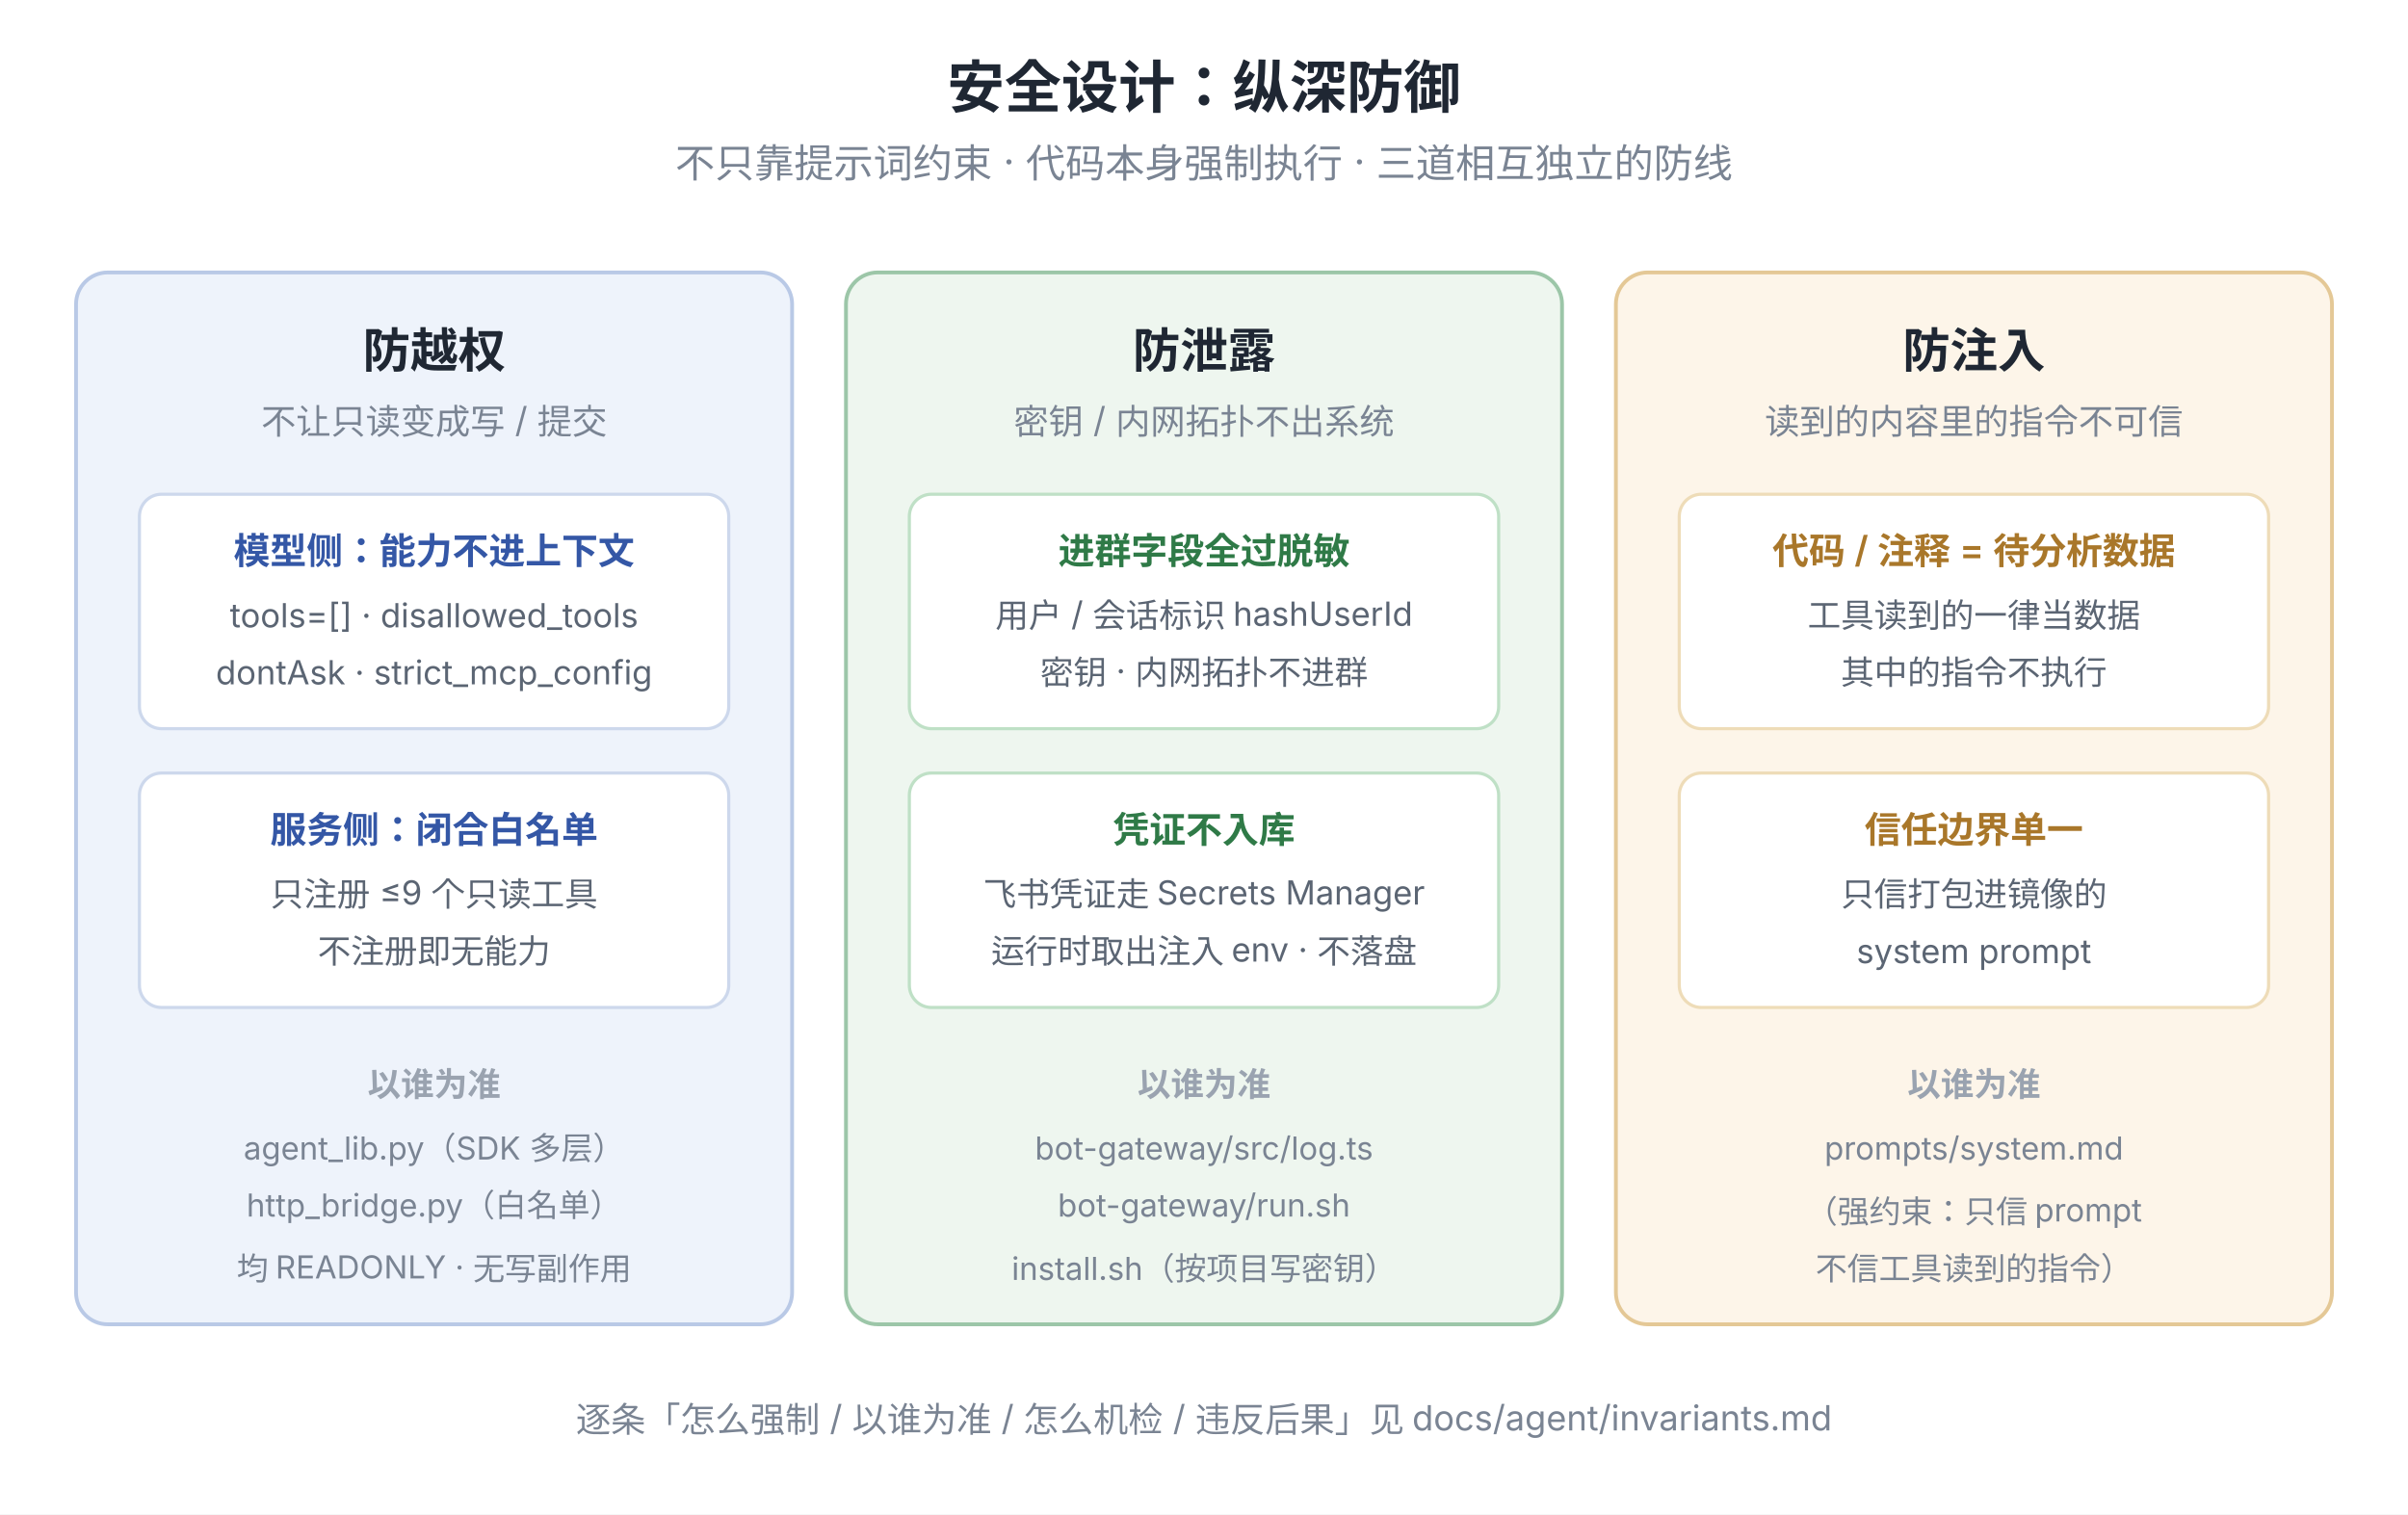
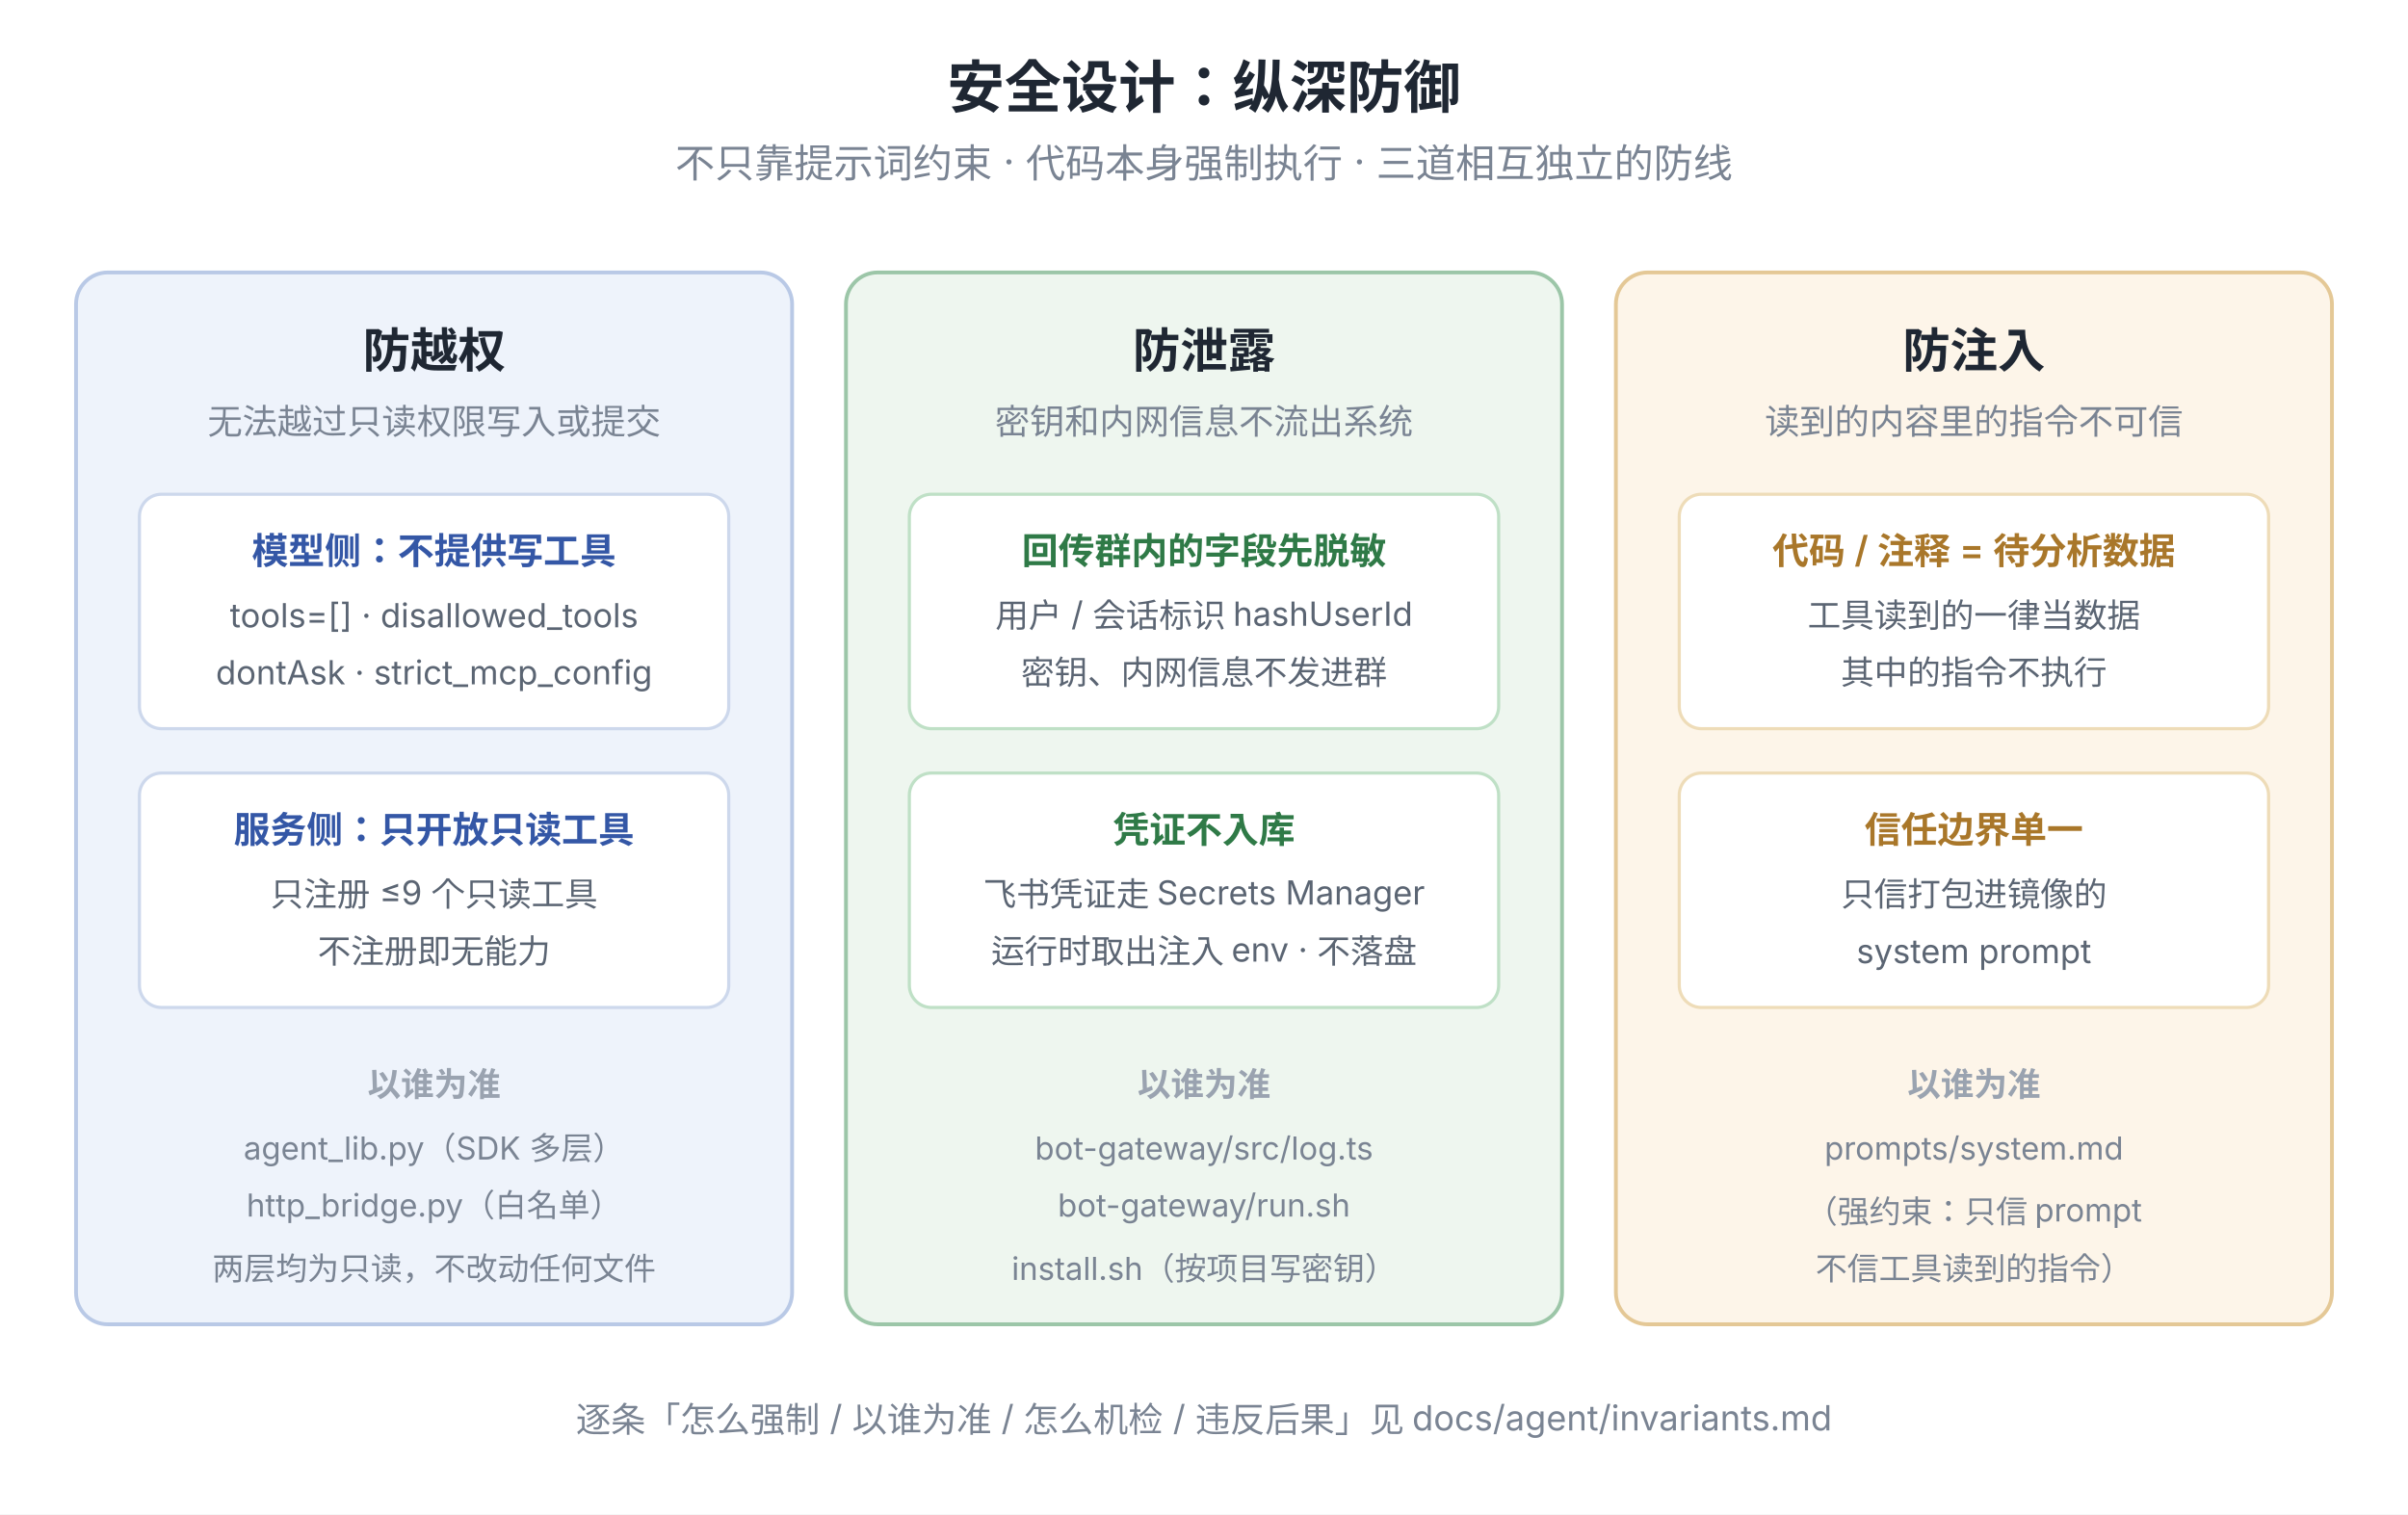
<svg xmlns="http://www.w3.org/2000/svg" width="760" height="478" viewBox="0 0 760 478" font-family="-apple-system, BlinkMacSystemFont, 'Segoe UI', 'PingFang SC', 'Microsoft YaHei', sans-serif">
  <defs>
    <marker id="arrow" viewBox="0 0 10 10" refX="9" refY="5" markerWidth="7" markerHeight="7" orient="auto-start-reverse">
      <path d="M0,0 L10,5 L0,10 z" fill="#5b6573" />
    </marker>
  </defs>
  <rect x="0" y="0" width="760" height="478" fill="#ffffff" />
  <text x="380" y="34" text-anchor="middle" font-size="18" font-weight="700" fill="#1f2733">安全设计：纵深防御</text>
  <text x="380" y="56" text-anchor="middle" font-size="12.5" fill="#7a8493">不只靠提示词约束 · 代码本身强制执行 · 三道相互独立的防线</text>
  <g>
    <rect x="24" y="86" width="226" height="332" rx="10" fill="#eef3fb" stroke="#b9c9e6" stroke-width="1.2" />
    <text x="137" y="116" text-anchor="middle" font-size="15" font-weight="700" fill="#1f2733">防越权</text>
-     <text x="137" y="137" text-anchor="middle" font-size="11" fill="#7a8493">不让只读变成写 / 提交</text>
+     <text x="137" y="137" text-anchor="middle" font-size="11" fill="#7a8493">无法越过只读权限写入或提交</text>
    <rect x="44" y="156" width="186" height="74" rx="7" fill="#ffffff" stroke="#cdd8ec" stroke-width="1" />
-     <text x="137" y="178" text-anchor="middle" font-size="11.5" font-weight="600" fill="#3457a6">模型侧：能力不进上下文</text>
+     <text x="137" y="178" text-anchor="middle" font-size="11.5" font-weight="600" fill="#3457a6">模型侧：不提供写工具</text>
    <text x="137" y="198" text-anchor="middle" font-size="10.5" fill="#5b6573">tools=[] · disallowed_tools</text>
    <text x="137" y="216" text-anchor="middle" font-size="10.5" fill="#5b6573">dontAsk · strict_mcp_config</text>
    <rect x="44" y="244" width="186" height="74" rx="7" fill="#ffffff" stroke="#cdd8ec" stroke-width="1" />
-     <text x="137" y="266" text-anchor="middle" font-size="11.5" font-weight="600" fill="#3457a6">服务侧：闭合白名单</text>
+     <text x="137" y="266" text-anchor="middle" font-size="11.5" font-weight="600" fill="#3457a6">服务侧：只开放只读工具</text>
    <text x="137" y="286" text-anchor="middle" font-size="10.5" fill="#5b6573">只注册 ≤9 个只读工具</text>
    <text x="137" y="304" text-anchor="middle" font-size="10.5" fill="#5b6573">不注册即无能力</text>
    <text x="137" y="346" text-anchor="middle" font-size="10.5" font-weight="600" fill="#9aa3b0">以谁为准</text>
    <text x="137" y="366" text-anchor="middle" font-size="10" fill="#7a8493">agent_lib.py（SDK 多层）</text>
    <text x="137" y="384" text-anchor="middle" font-size="10" fill="#7a8493">http_bridge.py（白名单）</text>
-     <text x="137" y="404" text-anchor="middle" font-size="10" fill="#7a8493">均 READONLY · 无写副作用</text>
+     <text x="137" y="404" text-anchor="middle" font-size="10" fill="#7a8493">两层均为只读，不改动任何文件</text>
  </g>
  <g>
    <rect x="267" y="86" width="226" height="332" rx="10" fill="#eef6ef" stroke="#9cc6a8" stroke-width="1.2" />
    <text x="380" y="116" text-anchor="middle" font-size="15" font-weight="700" fill="#1f2733">防泄露</text>
-     <text x="380" y="137" text-anchor="middle" font-size="11" fill="#7a8493">密钥 / 内网拓扑不出系统</text>
+     <text x="380" y="137" text-anchor="middle" font-size="11" fill="#7a8493">密钥和内网信息不流出系统</text>
    <rect x="287" y="156" width="186" height="74" rx="7" fill="#ffffff" stroke="#bfe0c6" stroke-width="1" />
-     <text x="380" y="178" text-anchor="middle" font-size="11.5" font-weight="600" fill="#2f7a47">进群字段全过脱敏</text>
+     <text x="380" y="178" text-anchor="middle" font-size="11.5" font-weight="600" fill="#2f7a47">回传群内的字段先脱敏</text>
    <text x="380" y="198" text-anchor="middle" font-size="10.5" fill="#5b6573">用户 / 会话标识 hashUserId</text>
-     <text x="380" y="216" text-anchor="middle" font-size="10.5" fill="#5b6573">密钥 · 内网拓扑不进群</text>
+     <text x="380" y="216" text-anchor="middle" font-size="10.5" fill="#5b6573">密钥、内网信息不发进群</text>
    <rect x="287" y="244" width="186" height="74" rx="7" fill="#ffffff" stroke="#bfe0c6" stroke-width="1" />
    <text x="380" y="266" text-anchor="middle" font-size="11.5" font-weight="600" fill="#2f7a47">凭证不入库</text>
    <text x="380" y="286" text-anchor="middle" font-size="10.5" fill="#5b6573">飞书凭证走 Secrets Manager</text>
    <text x="380" y="304" text-anchor="middle" font-size="10.5" fill="#5b6573">运行时取出注入 env · 不落盘</text>
    <text x="380" y="346" text-anchor="middle" font-size="10.5" font-weight="600" fill="#9aa3b0">以谁为准</text>
    <text x="380" y="366" text-anchor="middle" font-size="10" fill="#7a8493">bot-gateway/src/log.ts</text>
    <text x="380" y="384" text-anchor="middle" font-size="10" fill="#7a8493">bot-gateway/run.sh</text>
    <text x="380" y="404" text-anchor="middle" font-size="10" fill="#7a8493">install.sh（按项目写密钥）</text>
  </g>
  <g>
    <rect x="510" y="86" width="226" height="332" rx="10" fill="#fdf5e9" stroke="#e4c896" stroke-width="1.2" />
    <text x="623" y="116" text-anchor="middle" font-size="15" font-weight="700" fill="#1f2733">防注入</text>
    <text x="623" y="137" text-anchor="middle" font-size="11" fill="#7a8493">读到的内容里的指令不可信</text>
    <rect x="530" y="156" width="186" height="74" rx="7" fill="#ffffff" stroke="#eedcb8" stroke-width="1" />
    <text x="623" y="178" text-anchor="middle" font-size="11.5" font-weight="600" fill="#a9772a">代码 / 注释 = 待分析数据</text>
    <text x="623" y="198" text-anchor="middle" font-size="10.5" fill="#5b6573">工具读到的一律当数据</text>
    <text x="623" y="216" text-anchor="middle" font-size="10.5" fill="#5b6573">其中的指令不执行</text>
    <rect x="530" y="244" width="186" height="74" rx="7" fill="#ffffff" stroke="#eedcb8" stroke-width="1" />
    <text x="623" y="266" text-anchor="middle" font-size="11.5" font-weight="600" fill="#a9772a">信任边界单一</text>
    <text x="623" y="286" text-anchor="middle" font-size="10.5" fill="#5b6573">只信打包进镜像的</text>
    <text x="623" y="304" text-anchor="middle" font-size="10.5" fill="#5b6573">system prompt</text>
    <text x="623" y="346" text-anchor="middle" font-size="10.5" font-weight="600" fill="#9aa3b0">以谁为准</text>
    <text x="623" y="366" text-anchor="middle" font-size="10" fill="#7a8493">prompts/system.md</text>
    <text x="623" y="386" text-anchor="middle" font-size="10" fill="#7a8493">（强约束：只信 prompt</text>
    <text x="623" y="404" text-anchor="middle" font-size="10" fill="#7a8493">不信工具读到的指令）</text>
  </g>
  <text x="380" y="452" text-anchor="middle" font-size="11" fill="#7a8493">逐条「怎么强制 / 以谁为准 / 怎么机检 / 违反后果」见 docs/agent/invariants.md</text>
</svg>
